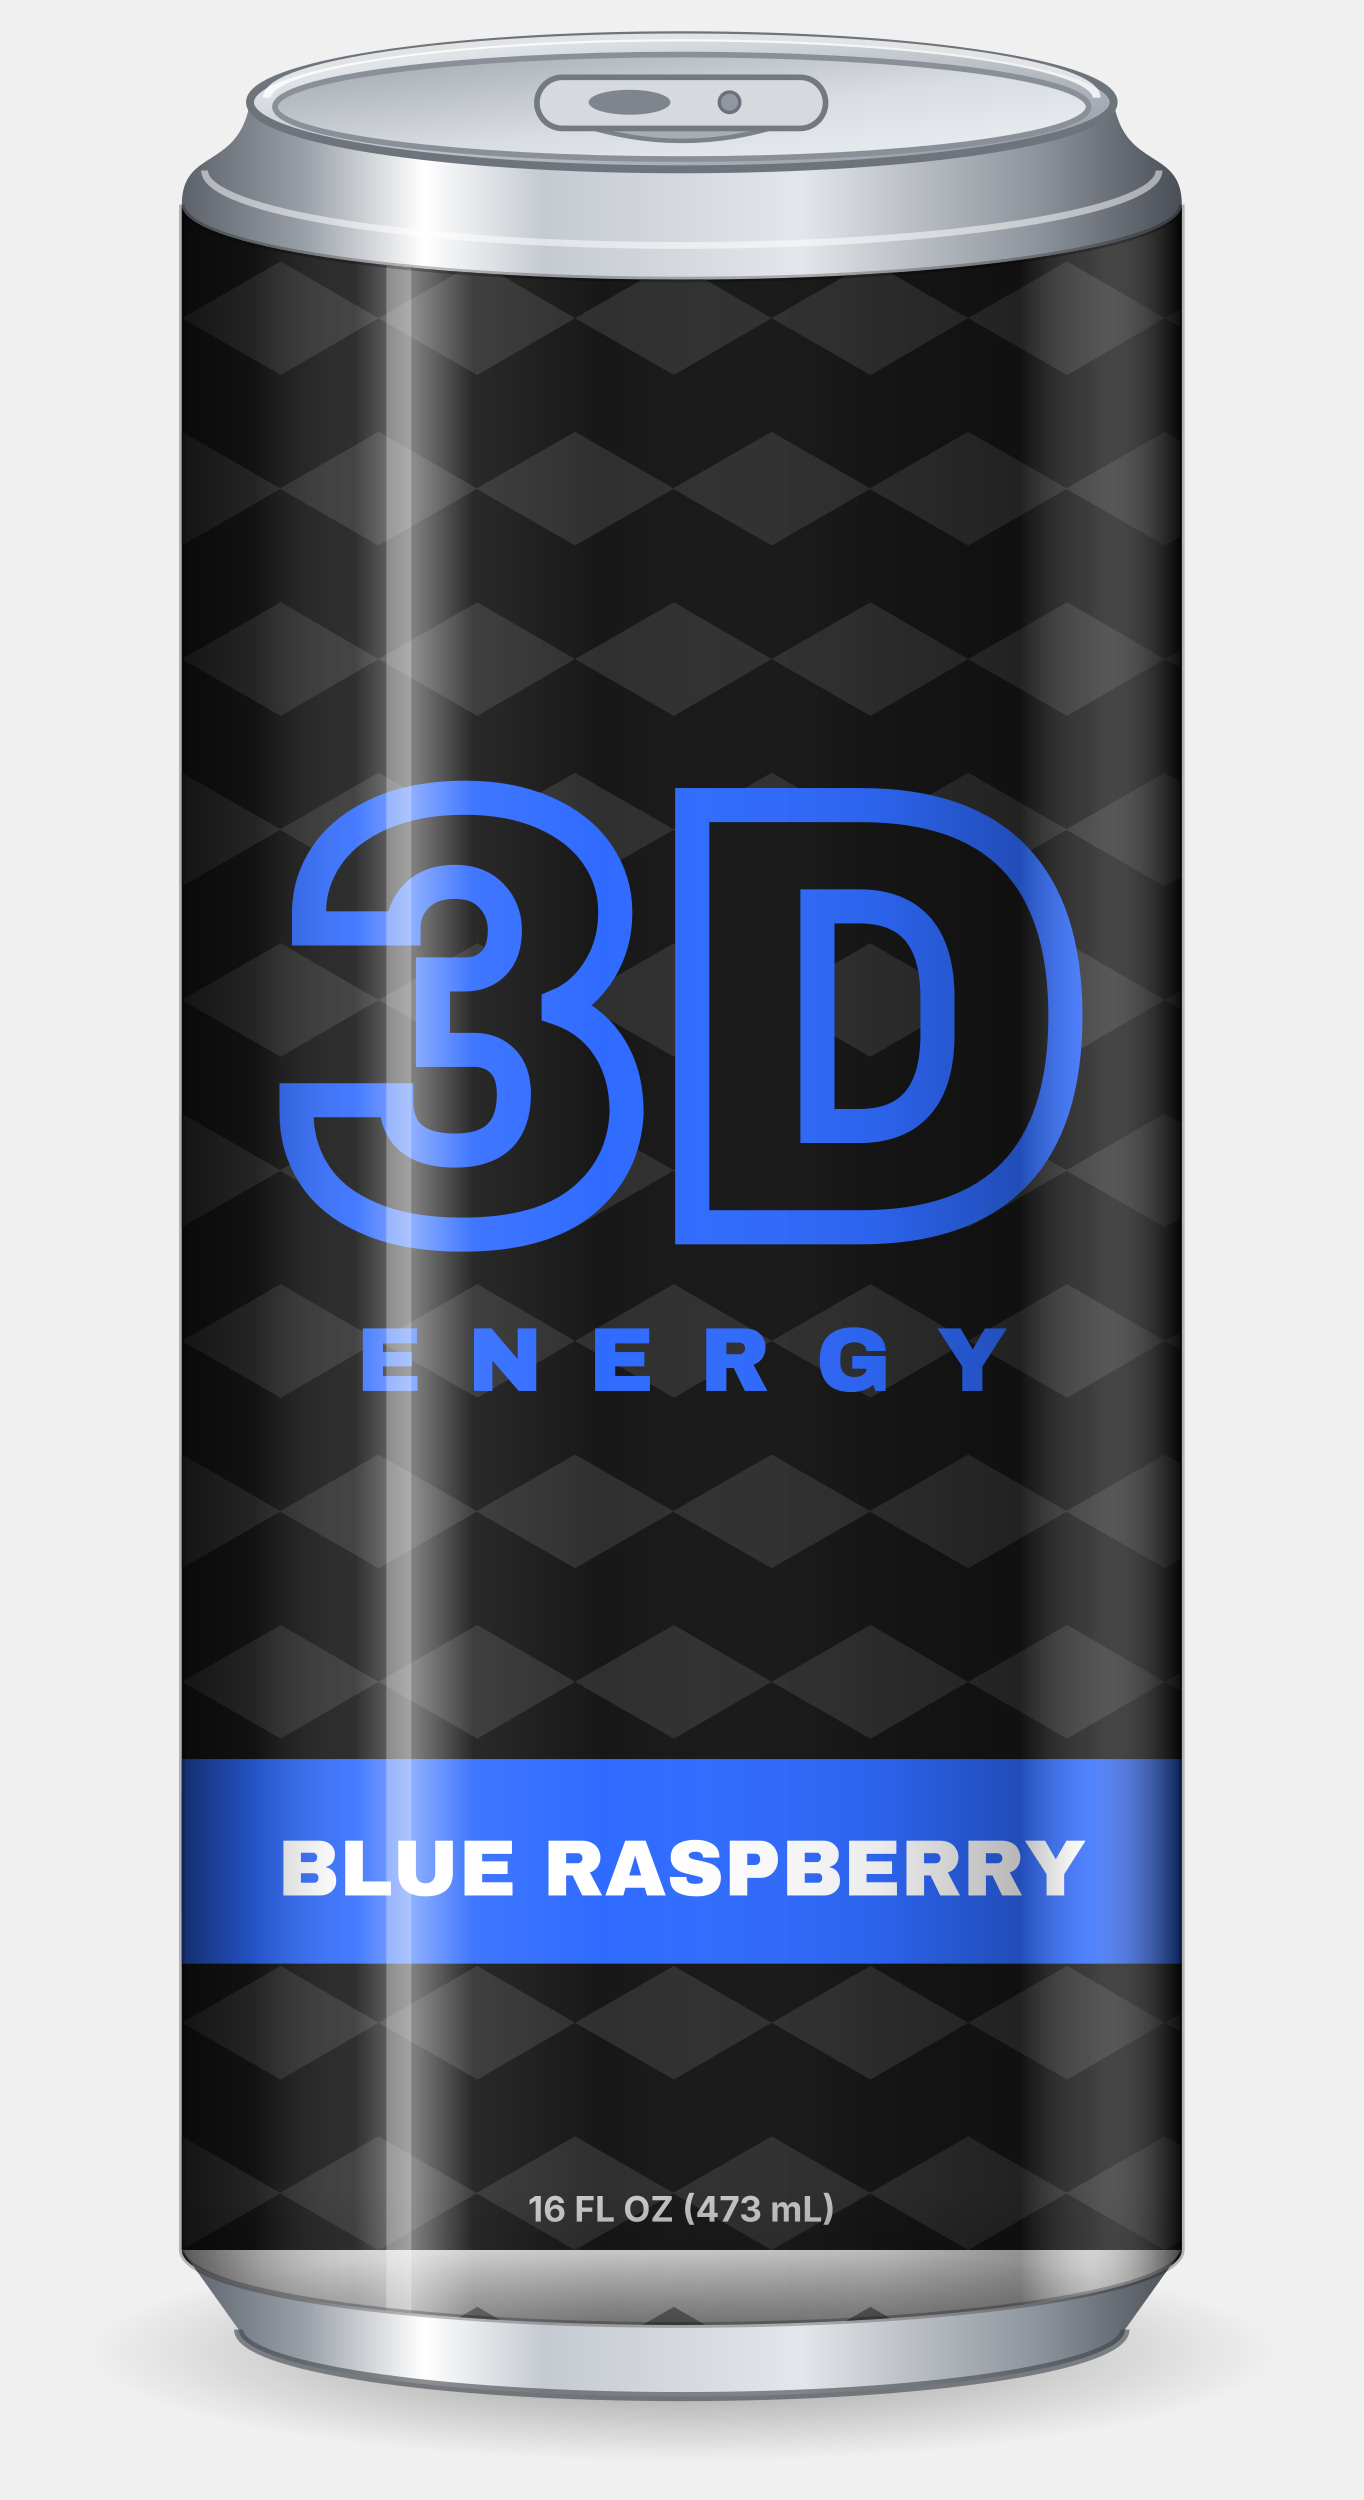
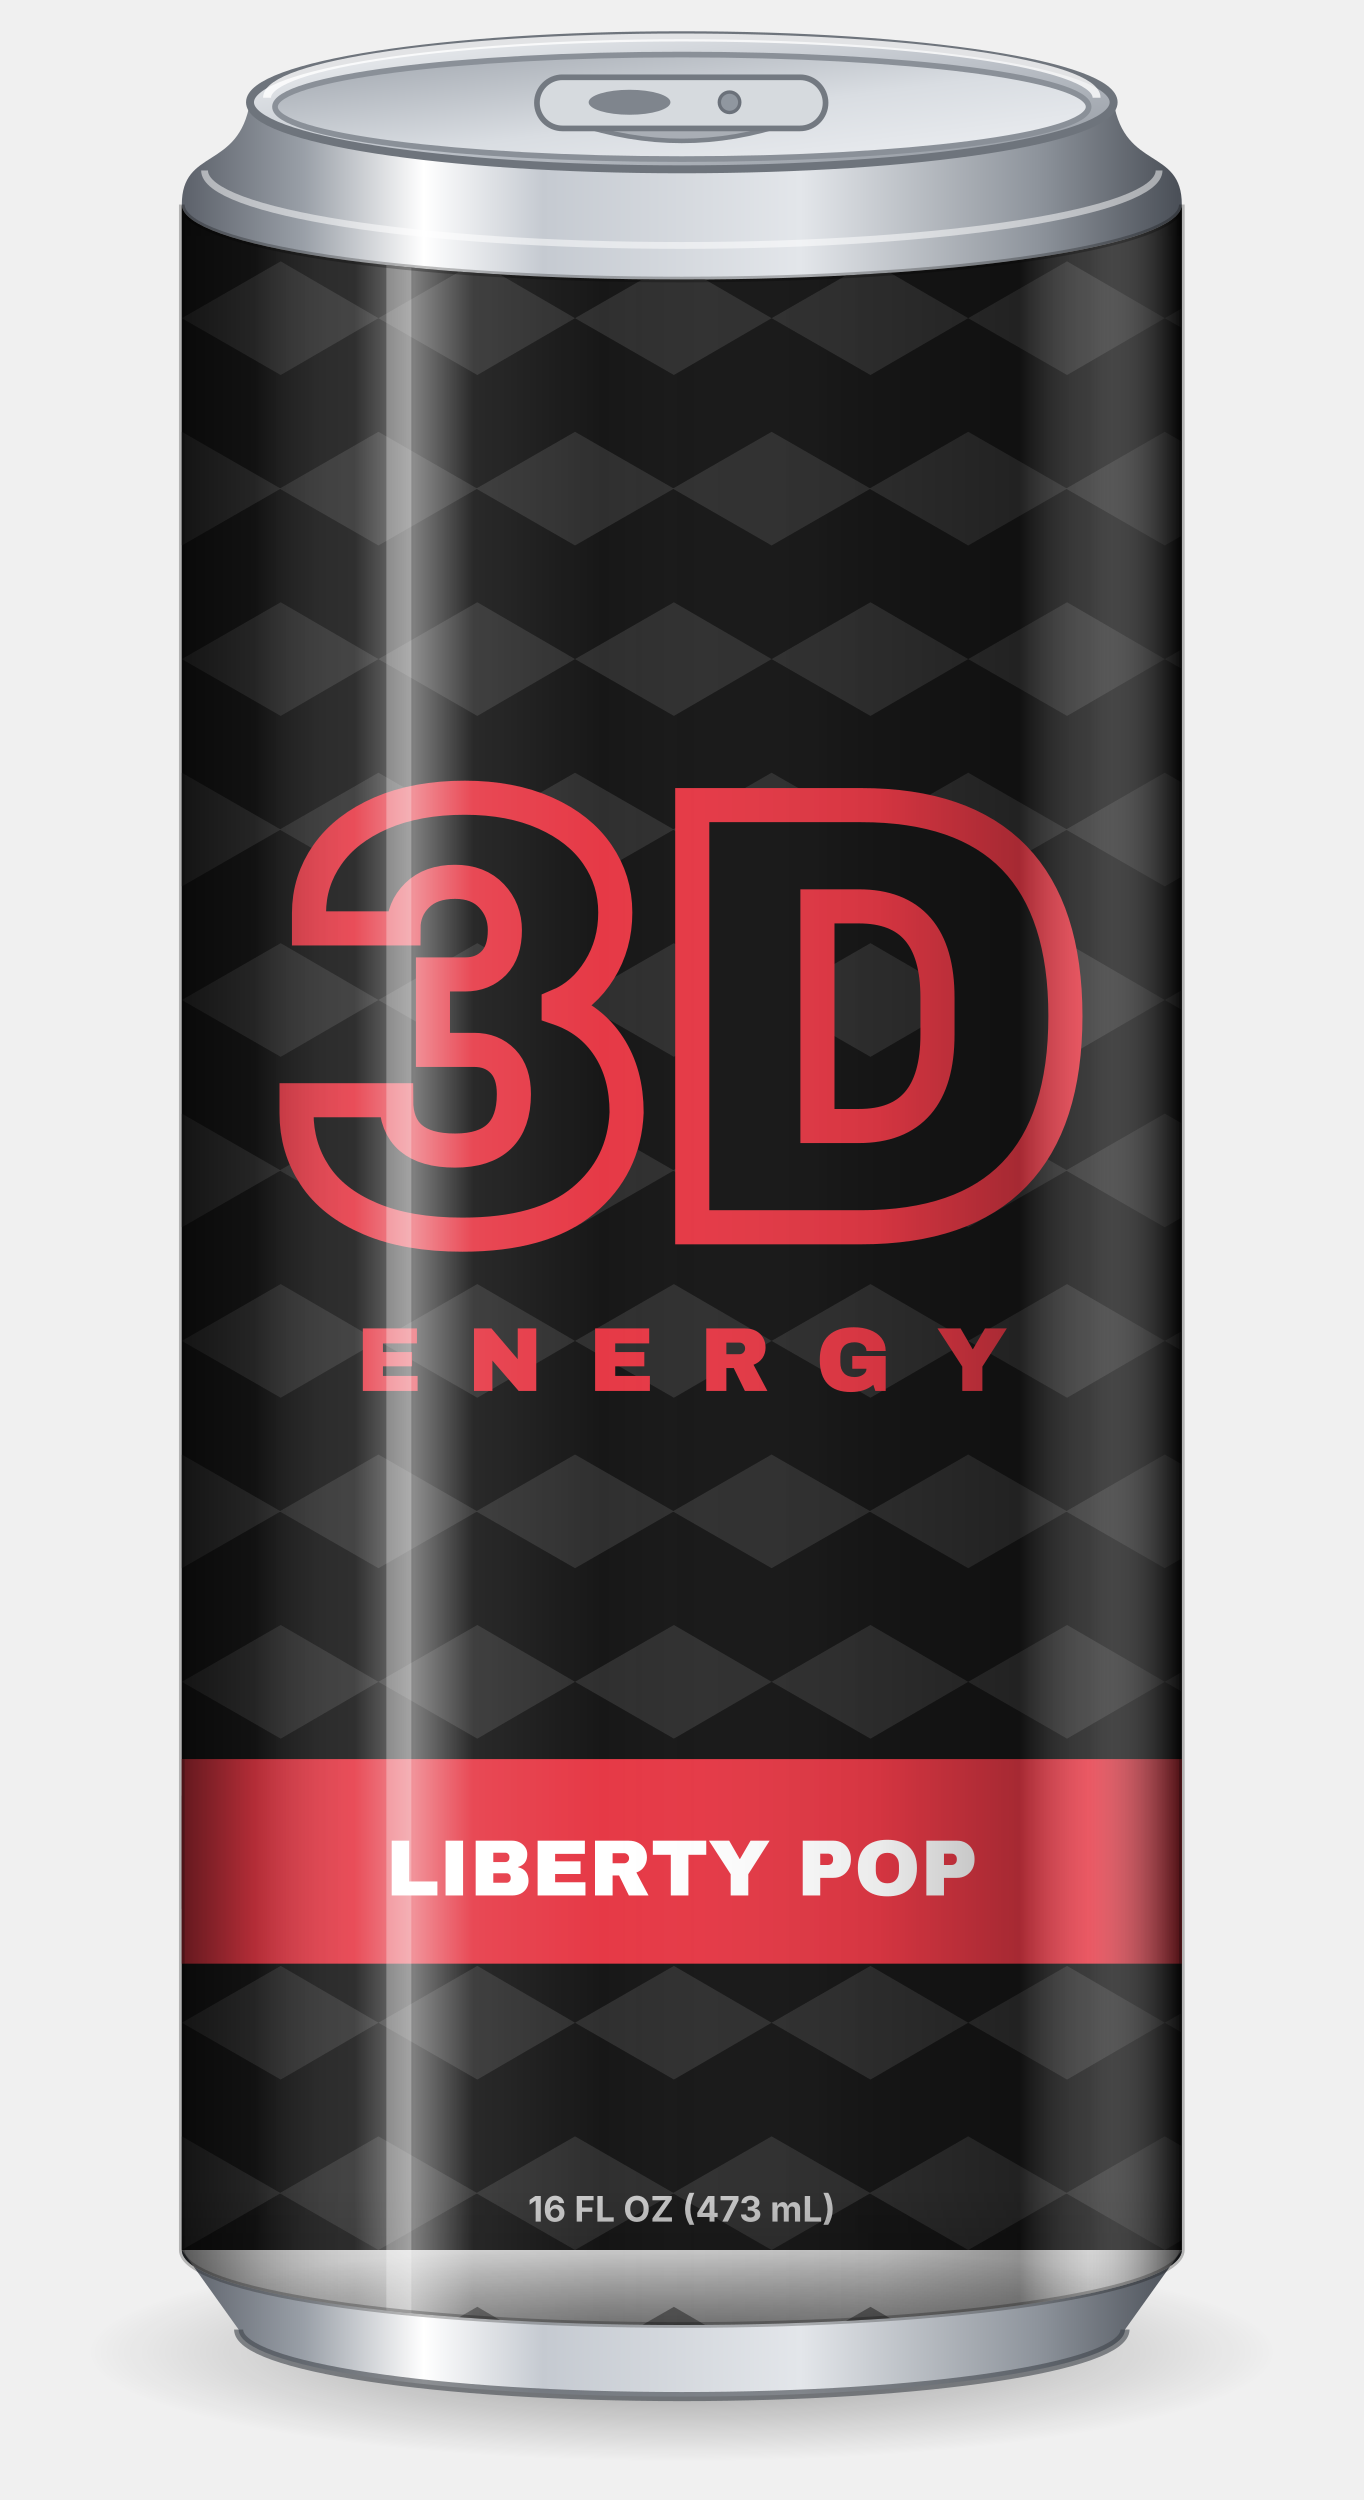
- <svg xmlns="http://www.w3.org/2000/svg" viewBox="0 0 120 220" width="120" height="220" role="img" aria-label="3D Blue Raspberry can, Second Wind art">
+ <svg xmlns="http://www.w3.org/2000/svg" viewBox="0 0 120 220" width="120" height="220" role="img" aria-label="3D Liberty Pop can, Second Wind art">
  <defs>
-     <linearGradient id="shade-3d-blue-raspberry" x1="0" x2="1">
+     <linearGradient id="shade-3d-liberty-pop" x1="0" x2="1">
      <stop offset="0" stop-color="#000" stop-opacity="0.55" />
      <stop offset="0.07" stop-color="#000" stop-opacity="0.22" />
      <stop offset="0.17" stop-color="#fff" stop-opacity="0.10" />
      <stop offset="0.23" stop-color="#fff" stop-opacity="0.45" />
      <stop offset="0.29" stop-color="#fff" stop-opacity="0.08" />
      <stop offset="0.42" stop-color="#fff" stop-opacity="0" />
      <stop offset="0.70" stop-color="#000" stop-opacity="0.08" />
      <stop offset="0.84" stop-color="#000" stop-opacity="0.28" />
      <stop offset="0.91" stop-color="#fff" stop-opacity="0.16" />
      <stop offset="1" stop-color="#000" stop-opacity="0.62" />
    </linearGradient>
-     <linearGradient id="vshade-3d-blue-raspberry" x1="0" y1="0" x2="0" y2="1">
+     <linearGradient id="vshade-3d-liberty-pop" x1="0" y1="0" x2="0" y2="1">
      <stop offset="0" stop-color="#000" stop-opacity="0.28" />
      <stop offset="0.05" stop-color="#000" stop-opacity="0" />
      <stop offset="0.94" stop-color="#000" stop-opacity="0" />
      <stop offset="1" stop-color="#000" stop-opacity="0.32" />
    </linearGradient>
-     <linearGradient id="metal-3d-blue-raspberry" x1="0" x2="1">
+     <linearGradient id="metal-3d-liberty-pop" x1="0" x2="1">
      <stop offset="0" stop-color="#5d626b" />
      <stop offset="0.12" stop-color="#9aa0a8" />
      <stop offset="0.24" stop-color="#ffffff" />
      <stop offset="0.36" stop-color="#c5cad1" />
      <stop offset="0.62" stop-color="#e3e6ea" />
      <stop offset="0.86" stop-color="#8d939b" />
      <stop offset="1" stop-color="#4b5058" />
    </linearGradient>
-     <linearGradient id="lid-3d-blue-raspberry" x1="0" y1="0" x2="1" y2="1">
+     <linearGradient id="lid-3d-liberty-pop" x1="0" y1="0" x2="1" y2="1">
      <stop offset="0" stop-color="#f4f6f8" />
      <stop offset="0.5" stop-color="#bfc4cb" />
      <stop offset="1" stop-color="#8e949c" />
    </linearGradient>
-     <linearGradient id="well-3d-blue-raspberry" x1="0" y1="0" x2="1" y2="1">
+     <linearGradient id="well-3d-liberty-pop" x1="0" y1="0" x2="1" y2="1">
      <stop offset="0" stop-color="#9ea4ac" />
      <stop offset="0.55" stop-color="#d9dde2" />
      <stop offset="1" stop-color="#eef0f3" />
    </linearGradient>
-     <radialGradient id="floor-3d-blue-raspberry">
+     <radialGradient id="floor-3d-liberty-pop">
      <stop offset="0" stop-color="#000" stop-opacity="0.4" />
      <stop offset="1" stop-color="#000" stop-opacity="0" />
    </radialGradient>
-     <clipPath id="body-3d-blue-raspberry">
+     <clipPath id="body-3d-liberty-pop">
      <path d="M16 18 A44.0 6.6 0 0 0 104 18 L104 198 A44.0 6.6 0 0 1 16 198 Z" />
    </clipPath>
  </defs>
-   <ellipse cx="60.0" cy="207" rx="52.0" ry="9.6" fill="url(#floor-3d-blue-raspberry)" />
-   <path d="M16 198 A44.0 6.6 0 0 0 104 198 L99 205 A39.0 5.9 0 0 1 21 205 Z" fill="url(#metal-3d-blue-raspberry)" />
+   <ellipse cx="60.0" cy="207" rx="52.0" ry="9.6" fill="url(#floor-3d-liberty-pop)" />
+   <path d="M16 198 A44.0 6.6 0 0 0 104 198 L99 205 A39.0 5.9 0 0 1 21 205 Z" fill="url(#metal-3d-liberty-pop)" />
  <path d="M21 205 A39.0 5.9 0 0 0 99 205" stroke="#3f444b" stroke-width="0.8" fill="none" opacity="0.6" />
-   <path d="M16 18 C16 13,21 15,22 9 L98 9 C99 15,104 13,104 18 A44.0 6.6 0 0 1 16 18 Z" fill="url(#metal-3d-blue-raspberry)" />
+   <path d="M16 18 C16 13,21 15,22 9 L98 9 C99 15,104 13,104 18 A44.0 6.6 0 0 1 16 18 Z" fill="url(#metal-3d-liberty-pop)" />
  <path d="M18 15 A42.0 6.6 0 0 0 102 15" stroke="#fff" stroke-width="0.6" fill="none" opacity="0.5" />
-   <g clip-path="url(#body-3d-blue-raspberry)">
+   <g clip-path="url(#body-3d-liberty-pop)">
    <rect x="16" y="18" width="88" height="180" fill="#171717" />
    <polygon points="16.0,8.0 24.7,13.0 16.0,18.0 7.3,13.0" fill="#404040" opacity="0.6" />
    <polygon points="33.3,8.0 42.0,13.0 33.3,18.0 24.6,13.0" fill="#404040" opacity="0.6" />
    <polygon points="50.6,8.0 59.3,13.0 50.6,18.0 41.9,13.0" fill="#404040" opacity="0.6" />
    <polygon points="67.9,8.0 76.6,13.0 67.9,18.0 59.2,13.0" fill="#404040" opacity="0.6" />
    <polygon points="85.2,8.0 93.9,13.0 85.2,18.0 76.5,13.0" fill="#404040" opacity="0.6" />
    <polygon points="102.5,8.0 111.2,13.0 102.5,18.0 93.8,13.0" fill="#404040" opacity="0.6" />
    <polygon points="119.8,8.0 128.5,13.0 119.8,18.0 111.1,13.0" fill="#404040" opacity="0.6" />
    <polygon points="24.7,23.0 33.3,28.0 24.7,33.0 16.0,28.0" fill="#404040" opacity="0.6" />
    <polygon points="42.0,23.0 50.6,28.0 42.0,33.0 33.3,28.0" fill="#404040" opacity="0.6" />
    <polygon points="59.3,23.0 67.9,28.0 59.3,33.0 50.6,28.0" fill="#404040" opacity="0.6" />
    <polygon points="76.6,23.0 85.2,28.0 76.6,33.0 67.9,28.0" fill="#404040" opacity="0.6" />
    <polygon points="93.9,23.0 102.5,28.0 93.9,33.0 85.2,28.0" fill="#404040" opacity="0.6" />
    <polygon points="111.2,23.0 119.8,28.0 111.2,33.0 102.5,28.0" fill="#404040" opacity="0.6" />
    <polygon points="128.5,23.0 137.1,28.0 128.5,33.0 119.8,28.0" fill="#404040" opacity="0.6" />
    <polygon points="16.0,38.0 24.7,43.0 16.0,48.0 7.3,43.0" fill="#404040" opacity="0.6" />
    <polygon points="33.3,38.0 42.0,43.0 33.3,48.0 24.6,43.0" fill="#404040" opacity="0.6" />
    <polygon points="50.6,38.0 59.3,43.0 50.6,48.0 41.9,43.0" fill="#404040" opacity="0.6" />
    <polygon points="67.9,38.0 76.6,43.0 67.9,48.0 59.2,43.0" fill="#404040" opacity="0.6" />
    <polygon points="85.2,38.0 93.9,43.0 85.2,48.0 76.5,43.0" fill="#404040" opacity="0.6" />
    <polygon points="102.5,38.0 111.2,43.0 102.5,48.0 93.8,43.0" fill="#404040" opacity="0.6" />
    <polygon points="119.8,38.0 128.5,43.0 119.8,48.0 111.1,43.0" fill="#404040" opacity="0.6" />
    <polygon points="24.7,53.0 33.3,58.0 24.7,63.0 16.0,58.0" fill="#404040" opacity="0.6" />
    <polygon points="42.0,53.0 50.6,58.0 42.0,63.0 33.3,58.0" fill="#404040" opacity="0.6" />
    <polygon points="59.3,53.0 67.9,58.0 59.3,63.0 50.6,58.0" fill="#404040" opacity="0.6" />
    <polygon points="76.6,53.0 85.2,58.0 76.6,63.0 67.9,58.0" fill="#404040" opacity="0.6" />
    <polygon points="93.9,53.0 102.5,58.0 93.9,63.0 85.2,58.0" fill="#404040" opacity="0.6" />
    <polygon points="111.2,53.0 119.8,58.0 111.2,63.0 102.5,58.0" fill="#404040" opacity="0.6" />
    <polygon points="128.5,53.0 137.1,58.0 128.5,63.0 119.8,58.0" fill="#404040" opacity="0.6" />
    <polygon points="16.0,68.0 24.7,73.0 16.0,78.0 7.3,73.0" fill="#404040" opacity="0.6" />
    <polygon points="33.3,68.0 42.0,73.0 33.3,78.0 24.6,73.0" fill="#404040" opacity="0.6" />
    <polygon points="50.6,68.0 59.3,73.0 50.6,78.0 41.9,73.0" fill="#404040" opacity="0.6" />
    <polygon points="67.9,68.0 76.6,73.0 67.9,78.0 59.2,73.0" fill="#404040" opacity="0.6" />
    <polygon points="85.2,68.0 93.9,73.0 85.2,78.0 76.5,73.0" fill="#404040" opacity="0.6" />
    <polygon points="102.5,68.0 111.2,73.0 102.5,78.0 93.8,73.0" fill="#404040" opacity="0.6" />
    <polygon points="119.8,68.0 128.5,73.0 119.8,78.0 111.1,73.0" fill="#404040" opacity="0.6" />
    <polygon points="24.7,83.0 33.3,88.0 24.7,93.0 16.0,88.0" fill="#404040" opacity="0.6" />
    <polygon points="42.0,83.0 50.6,88.0 42.0,93.0 33.3,88.0" fill="#404040" opacity="0.6" />
    <polygon points="59.3,83.0 67.9,88.0 59.3,93.0 50.6,88.0" fill="#404040" opacity="0.6" />
    <polygon points="76.6,83.0 85.2,88.0 76.6,93.0 67.9,88.0" fill="#404040" opacity="0.6" />
    <polygon points="93.9,83.0 102.5,88.0 93.9,93.0 85.2,88.0" fill="#404040" opacity="0.6" />
    <polygon points="111.2,83.0 119.8,88.0 111.2,93.0 102.5,88.0" fill="#404040" opacity="0.6" />
    <polygon points="128.5,83.0 137.1,88.0 128.5,93.0 119.8,88.0" fill="#404040" opacity="0.6" />
    <polygon points="16.0,98.0 24.7,103.0 16.0,108.0 7.3,103.0" fill="#404040" opacity="0.6" />
    <polygon points="33.3,98.0 42.0,103.0 33.3,108.0 24.6,103.0" fill="#404040" opacity="0.6" />
    <polygon points="50.6,98.0 59.3,103.0 50.6,108.0 41.9,103.0" fill="#404040" opacity="0.6" />
    <polygon points="67.9,98.0 76.6,103.0 67.9,108.0 59.2,103.0" fill="#404040" opacity="0.6" />
    <polygon points="85.2,98.0 93.9,103.0 85.2,108.0 76.5,103.0" fill="#404040" opacity="0.6" />
    <polygon points="102.5,98.0 111.2,103.0 102.5,108.0 93.8,103.0" fill="#404040" opacity="0.6" />
    <polygon points="119.8,98.0 128.5,103.0 119.8,108.0 111.1,103.0" fill="#404040" opacity="0.6" />
    <polygon points="24.7,113.0 33.3,118.0 24.7,123.0 16.0,118.0" fill="#404040" opacity="0.6" />
    <polygon points="42.0,113.0 50.6,118.0 42.0,123.0 33.3,118.0" fill="#404040" opacity="0.6" />
    <polygon points="59.3,113.0 67.9,118.0 59.3,123.0 50.6,118.0" fill="#404040" opacity="0.6" />
    <polygon points="76.6,113.0 85.2,118.0 76.6,123.0 67.9,118.0" fill="#404040" opacity="0.6" />
    <polygon points="93.9,113.0 102.5,118.0 93.9,123.0 85.2,118.0" fill="#404040" opacity="0.6" />
    <polygon points="111.2,113.0 119.8,118.0 111.2,123.0 102.5,118.0" fill="#404040" opacity="0.6" />
    <polygon points="128.5,113.0 137.1,118.0 128.5,123.0 119.8,118.0" fill="#404040" opacity="0.6" />
    <polygon points="16.0,128.0 24.7,133.0 16.0,138.0 7.3,133.0" fill="#404040" opacity="0.6" />
    <polygon points="33.3,128.0 42.0,133.0 33.3,138.0 24.6,133.0" fill="#404040" opacity="0.6" />
    <polygon points="50.6,128.0 59.3,133.0 50.6,138.0 41.9,133.0" fill="#404040" opacity="0.6" />
    <polygon points="67.9,128.0 76.6,133.0 67.9,138.0 59.2,133.0" fill="#404040" opacity="0.6" />
    <polygon points="85.2,128.0 93.9,133.0 85.2,138.0 76.5,133.0" fill="#404040" opacity="0.6" />
    <polygon points="102.5,128.0 111.2,133.0 102.5,138.0 93.8,133.0" fill="#404040" opacity="0.6" />
    <polygon points="119.8,128.0 128.5,133.0 119.8,138.0 111.1,133.0" fill="#404040" opacity="0.6" />
    <polygon points="24.7,143.0 33.3,148.0 24.7,153.0 16.0,148.0" fill="#404040" opacity="0.6" />
    <polygon points="42.0,143.0 50.6,148.0 42.0,153.0 33.3,148.0" fill="#404040" opacity="0.6" />
    <polygon points="59.3,143.0 67.9,148.0 59.3,153.0 50.6,148.0" fill="#404040" opacity="0.6" />
    <polygon points="76.6,143.0 85.2,148.0 76.6,153.0 67.9,148.0" fill="#404040" opacity="0.6" />
    <polygon points="93.9,143.0 102.5,148.0 93.9,153.0 85.2,148.0" fill="#404040" opacity="0.6" />
    <polygon points="111.2,143.0 119.8,148.0 111.2,153.0 102.5,148.0" fill="#404040" opacity="0.6" />
    <polygon points="128.5,143.0 137.1,148.0 128.5,153.0 119.8,148.0" fill="#404040" opacity="0.6" />
    <polygon points="16.0,158.0 24.7,163.0 16.0,168.0 7.3,163.0" fill="#404040" opacity="0.6" />
    <polygon points="33.3,158.0 42.0,163.0 33.3,168.0 24.6,163.0" fill="#404040" opacity="0.6" />
    <polygon points="50.6,158.0 59.3,163.0 50.6,168.0 41.9,163.0" fill="#404040" opacity="0.6" />
    <polygon points="67.9,158.0 76.6,163.0 67.9,168.0 59.2,163.0" fill="#404040" opacity="0.6" />
    <polygon points="85.2,158.0 93.9,163.0 85.2,168.0 76.5,163.0" fill="#404040" opacity="0.6" />
    <polygon points="102.5,158.0 111.2,163.0 102.5,168.0 93.8,163.0" fill="#404040" opacity="0.6" />
    <polygon points="119.8,158.0 128.5,163.0 119.8,168.0 111.1,163.0" fill="#404040" opacity="0.6" />
    <polygon points="24.7,173.0 33.3,178.0 24.7,183.0 16.0,178.0" fill="#404040" opacity="0.6" />
    <polygon points="42.0,173.0 50.6,178.0 42.0,183.0 33.3,178.0" fill="#404040" opacity="0.6" />
    <polygon points="59.3,173.0 67.9,178.0 59.3,183.0 50.6,178.0" fill="#404040" opacity="0.6" />
    <polygon points="76.6,173.0 85.2,178.0 76.6,183.0 67.9,178.0" fill="#404040" opacity="0.6" />
    <polygon points="93.9,173.0 102.5,178.0 93.9,183.0 85.2,178.0" fill="#404040" opacity="0.6" />
    <polygon points="111.2,173.0 119.8,178.0 111.2,183.0 102.5,178.0" fill="#404040" opacity="0.6" />
    <polygon points="128.5,173.0 137.1,178.0 128.5,183.0 119.8,178.0" fill="#404040" opacity="0.6" />
    <polygon points="16.0,188.0 24.7,193.0 16.0,198.0 7.3,193.0" fill="#404040" opacity="0.6" />
    <polygon points="33.3,188.0 42.0,193.0 33.3,198.0 24.6,193.0" fill="#404040" opacity="0.6" />
    <polygon points="50.6,188.0 59.3,193.0 50.6,198.0 41.9,193.0" fill="#404040" opacity="0.6" />
    <polygon points="67.9,188.0 76.6,193.0 67.9,198.0 59.2,193.0" fill="#404040" opacity="0.6" />
    <polygon points="85.2,188.0 93.9,193.0 85.2,198.0 76.5,193.0" fill="#404040" opacity="0.6" />
    <polygon points="102.5,188.0 111.2,193.0 102.5,198.0 93.8,193.0" fill="#404040" opacity="0.6" />
    <polygon points="119.8,188.0 128.5,193.0 119.8,198.0 111.1,193.0" fill="#404040" opacity="0.6" />
    <polygon points="24.7,203.0 33.3,208.0 24.7,213.0 16.0,208.0" fill="#404040" opacity="0.6" />
    <polygon points="42.0,203.0 50.6,208.0 42.0,213.0 33.3,208.0" fill="#404040" opacity="0.6" />
    <polygon points="59.3,203.0 67.9,208.0 59.3,213.0 50.6,208.0" fill="#404040" opacity="0.6" />
    <polygon points="76.6,203.0 85.2,208.0 76.6,213.0 67.9,208.0" fill="#404040" opacity="0.6" />
    <polygon points="93.9,203.0 102.5,208.0 93.9,213.0 85.2,208.0" fill="#404040" opacity="0.6" />
    <polygon points="111.2,203.0 119.8,208.0 111.2,213.0 102.5,208.0" fill="#404040" opacity="0.6" />
    <polygon points="128.5,203.0 137.1,208.0 128.5,213.0 119.8,208.0" fill="#404040" opacity="0.6" />
-     <path transform="translate(24.00 108.00) scale(0.9227 1)" d="M32.67 -27.7Q32.67 -24.89 31.16 -22.65Q29.65 -20.41 27.27 -19.49V-19.28Q30.35 -18.31 32.05 -15.9Q33.75 -13.5 33.75 -10.1Q33.53 -5.35 29.62 -2.35Q25.7 0.65 18.09 0.65Q12.85 0.65 9.29 -0.76Q5.72 -2.16 4 -4.59Q2.27 -7.02 2.27 -10.04V-11.18H11.77Q11.77 -6.75 17.39 -6.75Q23 -6.75 23 -11.72Q23 -13.61 21.95 -14.61Q20.9 -15.61 19.22 -15.61H15.28V-22.25H18.36Q20.03 -22.25 21.09 -23.25Q22.14 -24.25 22.14 -26.14Q22.14 -27.92 20.87 -29.16Q19.6 -30.4 17.39 -30.4Q15.07 -30.4 13.77 -29.21Q12.47 -28.03 12.47 -26.3H3.46V-27.65Q3.46 -30.46 5.21 -32.78Q6.97 -35.1 10.34 -36.45Q13.72 -37.8 18.31 -37.8Q22.73 -37.8 26 -36.45Q29.27 -35.1 30.97 -32.8Q32.67 -30.51 32.67 -27.7ZM75.6 -18.58Q75.6 0 56.11 0H40.01V-37.15H56.11Q75.6 -37.15 75.6 -18.58ZM51.95 -8.91H55.89Q63.4 -8.91 63.4 -16.96V-20.2Q63.4 -28.24 55.89 -28.24H51.95Z" fill="#171717" stroke="#2f6bff" vector-effect="non-scaling-stroke" stroke-width="3" />
-     <path transform="translate(31.34 122.40) scale(1 1)" d="M0.59 -5.5H5.35V-4.18H2.36V-3.42H4.92V-2.16H2.36V-1.32H5.41V0H0.59ZM14.3 0 11.99 -2.67V0H10.37V-5.5H11.91L14.22 -2.79V-5.5H15.85V0ZM21.03 -5.5H25.79V-4.18H22.8V-3.42H25.36V-2.16H22.8V-1.32H25.85V0H21.03ZM34.97 -2.3 36.19 0H34.21L33.23 -2.01H32.58V0H30.81V-5.5H34.18Q34.77 -5.5 35.19 -5.28Q35.61 -5.05 35.82 -4.66Q36.03 -4.27 36.03 -3.82Q36.03 -3.31 35.76 -2.9Q35.49 -2.5 34.97 -2.3ZM33.74 -4.25H32.58V-3.23H33.74Q33.94 -3.23 34.09 -3.38Q34.23 -3.53 34.23 -3.74Q34.23 -3.96 34.09 -4.1Q33.94 -4.25 33.74 -4.25ZM46.6 -3.51H44.91Q44.91 -3.86 44.61 -4.07Q44.3 -4.28 43.87 -4.28Q43.25 -4.28 42.93 -3.95Q42.61 -3.62 42.61 -3.01V-2.5Q42.61 -1.89 42.93 -1.56Q43.25 -1.22 43.87 -1.22Q44.3 -1.22 44.61 -1.43Q44.91 -1.63 44.91 -1.95H43.66V-3.07H46.6V0H45.69L45.51 -0.54Q44.76 0.1 43.54 0.1Q42.18 0.1 41.49 -0.62Q40.8 -1.34 40.8 -2.75Q40.8 -4.15 41.58 -4.88Q42.36 -5.6 43.8 -5.6Q44.59 -5.6 45.22 -5.36Q45.86 -5.12 46.23 -4.65Q46.6 -4.18 46.6 -3.51ZM55.11 0H53.34V-2.14L51.16 -5.5H53.19L54.25 -3.67H54.28L55.34 -5.5H57.26L55.11 -2.14Z" fill="#2f6bff" />
-     <rect x="16" y="154.8" width="88" height="18" fill="#2f6bff" />
-     <path transform="translate(24.42 166.80) scale(1 1)" d="M5.05 -3.63Q5.05 -2.74 4.25 -2.51V-2.48Q5.17 -2.27 5.17 -1.28Q5.17 -0.9 4.98 -0.61Q4.79 -0.32 4.47 -0.16Q4.15 0 3.77 0H0.52V-4.82H3.72Q4.09 -4.82 4.39 -4.67Q4.7 -4.51 4.88 -4.24Q5.05 -3.97 5.05 -3.63ZM2.06 -2.94H3.13Q3.28 -2.94 3.38 -3.05Q3.49 -3.16 3.49 -3.32V-3.39Q3.49 -3.54 3.38 -3.65Q3.28 -3.76 3.13 -3.76H2.06ZM2.06 -1.12H3.24Q3.4 -1.12 3.5 -1.23Q3.6 -1.34 3.6 -1.5V-1.57Q3.6 -1.73 3.5 -1.84Q3.4 -1.95 3.24 -1.95H2.06ZM5.96 -4.82H7.51V-1.23H9.98V0H5.96ZM13.03 0.08Q11.89 0.08 11.26 -0.43Q10.63 -0.95 10.63 -1.94V-4.82H12.18V-1.96Q12.18 -1.55 12.4 -1.31Q12.61 -1.07 13.03 -1.07Q13.44 -1.07 13.66 -1.32Q13.88 -1.56 13.88 -1.96V-4.82H15.43V-1.94Q15.43 -0.95 14.8 -0.43Q14.18 0.08 13.03 0.08ZM16.46 -4.82H20.63V-3.66H18.01V-3H20.25V-1.89H18.01V-1.16H20.68V0H16.46ZM27.49 -2.02 28.56 0H26.82L25.97 -1.76H25.4V0H23.85V-4.82H26.8Q27.31 -4.82 27.68 -4.62Q28.05 -4.42 28.23 -4.08Q28.42 -3.74 28.42 -3.34Q28.42 -2.9 28.18 -2.54Q27.94 -2.18 27.49 -2.02ZM26.41 -3.72H25.4V-2.83H26.41Q26.59 -2.83 26.72 -2.96Q26.84 -3.09 26.84 -3.28Q26.84 -3.46 26.72 -3.59Q26.59 -3.72 26.41 -3.72ZM32.52 0 32.32 -0.68H30.63L30.43 0H28.85L30.6 -4.82H32.4L34.16 0ZM30.95 -1.76H32L31.49 -3.47H31.46ZM38.89 -3.42V-3.33H37.44V-3.36Q37.44 -3.57 37.29 -3.71Q37.13 -3.85 36.82 -3.85Q36.51 -3.85 36.35 -3.76Q36.18 -3.67 36.18 -3.54Q36.18 -3.35 36.41 -3.25Q36.63 -3.16 37.13 -3.07Q37.71 -2.95 38.08 -2.82Q38.46 -2.69 38.74 -2.39Q39.02 -2.1 39.02 -1.6Q39.02 -0.74 38.45 -0.33Q37.87 0.08 36.9 0.08Q35.78 0.08 35.15 -0.29Q34.52 -0.67 34.52 -1.63H35.99Q35.99 -1.27 36.18 -1.14Q36.37 -1.02 36.76 -1.02Q37.06 -1.02 37.25 -1.08Q37.44 -1.15 37.44 -1.34Q37.44 -1.52 37.23 -1.61Q37.02 -1.69 36.53 -1.79Q35.95 -1.92 35.56 -2.05Q35.17 -2.19 34.89 -2.51Q34.6 -2.82 34.6 -3.36Q34.6 -4.15 35.21 -4.53Q35.83 -4.9 36.76 -4.9Q37.69 -4.9 38.28 -4.53Q38.88 -4.15 38.89 -3.42ZM44.04 -3.23V-3.14Q44.04 -2.69 43.84 -2.33Q43.65 -1.97 43.3 -1.76Q42.95 -1.55 42.5 -1.55H41.34V0H39.8V-4.82H42.5Q42.95 -4.82 43.3 -4.61Q43.65 -4.4 43.84 -4.04Q44.04 -3.68 44.04 -3.23ZM41.34 -2.68H41.98Q42.22 -2.68 42.35 -2.81Q42.47 -2.93 42.47 -3.15V-3.21Q42.47 -3.43 42.35 -3.55Q42.22 -3.68 41.98 -3.68H41.34ZM49.39 -3.63Q49.39 -2.74 48.58 -2.51V-2.48Q49.5 -2.27 49.5 -1.28Q49.5 -0.9 49.31 -0.61Q49.13 -0.32 48.8 -0.16Q48.48 0 48.1 0H44.85V-4.82H48.06Q48.42 -4.82 48.72 -4.67Q49.03 -4.51 49.21 -4.24Q49.39 -3.97 49.39 -3.63ZM46.4 -2.94H47.46Q47.61 -2.94 47.72 -3.05Q47.82 -3.16 47.82 -3.32V-3.39Q47.82 -3.54 47.71 -3.65Q47.61 -3.76 47.46 -3.76H46.4ZM46.4 -1.12H47.57Q47.73 -1.12 47.83 -1.23Q47.93 -1.34 47.93 -1.5V-1.57Q47.93 -1.73 47.83 -1.84Q47.73 -1.95 47.57 -1.95H46.4ZM50.3 -4.82H54.46V-3.66H51.84V-3H54.08V-1.89H51.84V-1.16H54.51V0H50.3ZM58.99 -2.02 60.06 0H58.32L57.47 -1.76H56.9V0H55.35V-4.82H58.3Q58.81 -4.82 59.18 -4.62Q59.55 -4.42 59.73 -4.08Q59.92 -3.74 59.92 -3.34Q59.92 -2.9 59.68 -2.54Q59.44 -2.18 58.99 -2.02ZM57.91 -3.72H56.9V-2.83H57.91Q58.09 -2.83 58.22 -2.96Q58.35 -3.09 58.35 -3.28Q58.35 -3.46 58.22 -3.59Q58.09 -3.72 57.91 -3.72ZM64.44 -2.02 65.51 0H63.77L62.92 -1.76H62.34V0H60.8V-4.82H63.74Q64.26 -4.82 64.63 -4.62Q65 -4.42 65.18 -4.08Q65.37 -3.74 65.37 -3.34Q65.37 -2.9 65.13 -2.54Q64.89 -2.18 64.44 -2.02ZM63.36 -3.72H62.34V-2.83H63.36Q63.54 -2.83 63.67 -2.96Q63.79 -3.09 63.79 -3.28Q63.79 -3.46 63.67 -3.59Q63.54 -3.72 63.36 -3.72ZM69.23 0H67.68V-1.87L65.77 -4.82H67.55L68.47 -3.21H68.5L69.43 -4.82H71.11L69.23 -1.87Z" fill="#ffffff" />
+     <path transform="translate(24.00 108.00) scale(0.9227 1)" d="M32.67 -27.7Q32.67 -24.89 31.16 -22.65Q29.65 -20.41 27.27 -19.49V-19.28Q30.35 -18.31 32.05 -15.9Q33.75 -13.5 33.75 -10.1Q33.53 -5.35 29.62 -2.35Q25.7 0.65 18.09 0.65Q12.85 0.65 9.29 -0.76Q5.72 -2.16 4 -4.59Q2.27 -7.02 2.27 -10.04V-11.18H11.77Q11.77 -6.75 17.39 -6.75Q23 -6.75 23 -11.72Q23 -13.61 21.95 -14.61Q20.9 -15.61 19.22 -15.61H15.28V-22.25H18.36Q20.03 -22.25 21.09 -23.25Q22.14 -24.25 22.14 -26.14Q22.14 -27.92 20.87 -29.16Q19.6 -30.4 17.39 -30.4Q15.07 -30.4 13.77 -29.21Q12.47 -28.03 12.47 -26.3H3.46V-27.65Q3.46 -30.46 5.21 -32.78Q6.97 -35.1 10.34 -36.45Q13.72 -37.8 18.31 -37.8Q22.73 -37.8 26 -36.45Q29.27 -35.1 30.97 -32.8Q32.67 -30.51 32.67 -27.7ZM75.6 -18.58Q75.6 0 56.11 0H40.01V-37.15H56.11Q75.6 -37.15 75.6 -18.58ZM51.95 -8.91H55.89Q63.4 -8.91 63.4 -16.96V-20.2Q63.4 -28.24 55.89 -28.24H51.95Z" fill="#171717" stroke="#e63946" vector-effect="non-scaling-stroke" stroke-width="3" />
+     <path transform="translate(31.34 122.40) scale(1 1)" d="M0.59 -5.5H5.35V-4.18H2.36V-3.42H4.92V-2.16H2.36V-1.32H5.41V0H0.59ZM14.3 0 11.99 -2.67V0H10.37V-5.5H11.91L14.22 -2.79V-5.5H15.85V0ZM21.03 -5.5H25.79V-4.18H22.8V-3.42H25.36V-2.16H22.8V-1.32H25.85V0H21.03ZM34.97 -2.3 36.19 0H34.21L33.23 -2.01H32.58V0H30.81V-5.5H34.18Q34.77 -5.5 35.19 -5.28Q35.61 -5.05 35.82 -4.66Q36.03 -4.27 36.03 -3.82Q36.03 -3.31 35.76 -2.9Q35.49 -2.5 34.97 -2.3ZM33.74 -4.25H32.58V-3.23H33.74Q33.94 -3.23 34.09 -3.38Q34.23 -3.53 34.23 -3.74Q34.23 -3.96 34.09 -4.1Q33.94 -4.25 33.74 -4.25ZM46.6 -3.51H44.91Q44.91 -3.86 44.61 -4.07Q44.3 -4.28 43.87 -4.28Q43.25 -4.28 42.93 -3.95Q42.61 -3.62 42.61 -3.01V-2.5Q42.61 -1.89 42.93 -1.56Q43.25 -1.22 43.87 -1.22Q44.3 -1.22 44.61 -1.43Q44.91 -1.63 44.91 -1.95H43.66V-3.07H46.6V0H45.69L45.51 -0.54Q44.76 0.1 43.54 0.1Q42.18 0.1 41.49 -0.62Q40.8 -1.34 40.8 -2.75Q40.8 -4.15 41.58 -4.88Q42.36 -5.6 43.8 -5.6Q44.59 -5.6 45.22 -5.36Q45.86 -5.12 46.23 -4.65Q46.6 -4.18 46.6 -3.51ZM55.11 0H53.34V-2.14L51.16 -5.5H53.19L54.25 -3.67H54.28L55.34 -5.5H57.26L55.11 -2.14Z" fill="#e63946" />
+     <rect x="16" y="154.8" width="88" height="18" fill="#e63946" />
+     <path transform="translate(33.95 166.80) scale(1 1)" d="M0.52 -4.82H2.06V-1.23H4.54V0H0.52ZM5.26 0V-4.82H6.8V0ZM12.45 -3.63Q12.45 -2.74 11.64 -2.51V-2.48Q12.56 -2.27 12.56 -1.28Q12.56 -0.9 12.37 -0.61Q12.19 -0.32 11.87 -0.16Q11.54 0 11.16 0H7.91V-4.82H11.12Q11.48 -4.82 11.78 -4.67Q12.09 -4.51 12.27 -4.24Q12.45 -3.97 12.45 -3.63ZM9.46 -2.94H10.52Q10.68 -2.94 10.78 -3.05Q10.88 -3.16 10.88 -3.32V-3.39Q10.88 -3.54 10.77 -3.65Q10.67 -3.76 10.52 -3.76H9.46ZM9.46 -1.12H10.63Q10.79 -1.12 10.89 -1.23Q10.99 -1.34 10.99 -1.5V-1.57Q10.99 -1.73 10.89 -1.84Q10.79 -1.95 10.63 -1.95H9.46ZM13.36 -4.82H17.52V-3.66H14.9V-3H17.14V-1.89H14.9V-1.16H17.57V0H13.36ZM22.05 -2.02 23.12 0H21.39L20.53 -1.76H19.96V0H18.41V-4.82H21.36Q21.88 -4.82 22.24 -4.62Q22.61 -4.42 22.8 -4.08Q22.98 -3.74 22.98 -3.34Q22.98 -2.9 22.74 -2.54Q22.51 -2.18 22.05 -2.02ZM20.97 -3.72H19.96V-2.83H20.97Q21.15 -2.83 21.28 -2.96Q21.41 -3.09 21.41 -3.28Q21.41 -3.46 21.28 -3.59Q21.15 -3.72 20.97 -3.72ZM26.63 -3.58V0H25.08V-3.58H23.5V-4.82H28.2V-3.58ZM31.9 0H30.35V-1.87L28.44 -4.82H30.22L31.14 -3.21H31.17L32.1 -4.82H33.78L31.9 -1.87ZM40.93 -3.23V-3.14Q40.93 -2.69 40.73 -2.33Q40.54 -1.97 40.19 -1.76Q39.84 -1.55 39.39 -1.55H38.23V0H36.69V-4.82H39.39Q39.84 -4.82 40.19 -4.61Q40.54 -4.4 40.73 -4.04Q40.93 -3.68 40.93 -3.23ZM38.23 -2.68H38.87Q39.12 -2.68 39.24 -2.81Q39.36 -2.93 39.36 -3.15V-3.21Q39.36 -3.43 39.24 -3.55Q39.12 -3.68 38.87 -3.68H38.23ZM46.74 -2.41Q46.74 -1.19 46.06 -0.55Q45.38 0.08 44.14 0.08Q42.89 0.08 42.21 -0.55Q41.54 -1.18 41.54 -2.41Q41.54 -3.63 42.21 -4.27Q42.89 -4.9 44.14 -4.9Q45.38 -4.9 46.06 -4.26Q46.74 -3.63 46.74 -2.41ZM43.12 -2.63V-2.18Q43.12 -1.67 43.38 -1.37Q43.64 -1.07 44.14 -1.07Q44.63 -1.07 44.89 -1.37Q45.16 -1.67 45.16 -2.18V-2.63Q45.16 -3.14 44.89 -3.44Q44.63 -3.75 44.14 -3.75Q43.64 -3.75 43.38 -3.44Q43.12 -3.14 43.12 -2.63ZM51.81 -3.23V-3.14Q51.81 -2.69 51.62 -2.33Q51.42 -1.97 51.07 -1.76Q50.72 -1.55 50.27 -1.55H49.12V0H47.57V-4.82H50.27Q50.72 -4.82 51.07 -4.61Q51.42 -4.4 51.62 -4.04Q51.81 -3.68 51.81 -3.23ZM49.12 -2.68H49.76Q50 -2.68 50.12 -2.81Q50.25 -2.93 50.25 -3.15V-3.21Q50.25 -3.43 50.12 -3.55Q50 -3.68 49.76 -3.68H49.12Z" fill="#ffffff" />
    <text x="60.0" y="195.5" font-family="inter" font-size="3.1" font-weight="700" text-anchor="middle" fill="#ffffff" opacity="0.75">16 FL OZ (473 mL)</text>
-     <rect x="16" y="11.4" width="88" height="193.2" fill="url(#vshade-3d-blue-raspberry)" />
-     <rect x="16" y="11.4" width="88" height="193.2" fill="url(#shade-3d-blue-raspberry)" />
+     <rect x="16" y="11.4" width="88" height="193.2" fill="url(#vshade-3d-liberty-pop)" />
+     <rect x="16" y="11.4" width="88" height="193.2" fill="url(#shade-3d-liberty-pop)" />
    <rect x="34.0" y="11.4" width="2.2" height="193.2" fill="#fff" opacity="0.3" />
  </g>
  <path d="M16 18 A44.0 6.6 0 0 0 104 18 L104 198 A44.0 6.6 0 0 1 16 198 Z" fill="none" stroke="#000" stroke-opacity="0.25" stroke-width="0.5" />
-   <ellipse cx="60.0" cy="9" rx="38.0" ry="5.9" fill="url(#lid-3d-blue-raspberry)" stroke="#6e747c" stroke-width="0.7" />
-   <ellipse cx="60.0" cy="9.4" rx="35.8" ry="4.6" fill="url(#well-3d-blue-raspberry)" stroke="#8a9098" stroke-width="0.5" />
+   <ellipse cx="60.0" cy="9" rx="38.0" ry="5.9" fill="url(#lid-3d-liberty-pop)" stroke="#6e747c" stroke-width="0.7" />
+   <ellipse cx="60.0" cy="9.4" rx="35.8" ry="4.6" fill="url(#well-3d-liberty-pop)" stroke="#8a9098" stroke-width="0.5" />
  <path d="M50.6 10.8 q9.4 3.2 18.8 0 l-2.5 -2.1 h-13.8 z" fill="#a9aeb5" stroke="#7c828a" stroke-width="0.4" />
  <path d="M49.5 6.8 h20.9 a2.2 2.2 0 0 1 0 4.5 h-20.9 a2.2 2.2 0 0 1 0 -4.5 z" fill="#d6dade" stroke="#737981" stroke-width="0.5" />
  <ellipse cx="55.4" cy="9" rx="3.6" ry="1.1" fill="#7f858d" />
  <circle cx="64.2" cy="9" r="0.9" fill="#9097a0" stroke="#6b717a" stroke-width="0.3" />
  <path d="M23.5 8.6 A36.5 5.3 0 0 1 96.5 8.6" stroke="#fff" stroke-width="0.7" fill="none" opacity="0.8" />
</svg>
